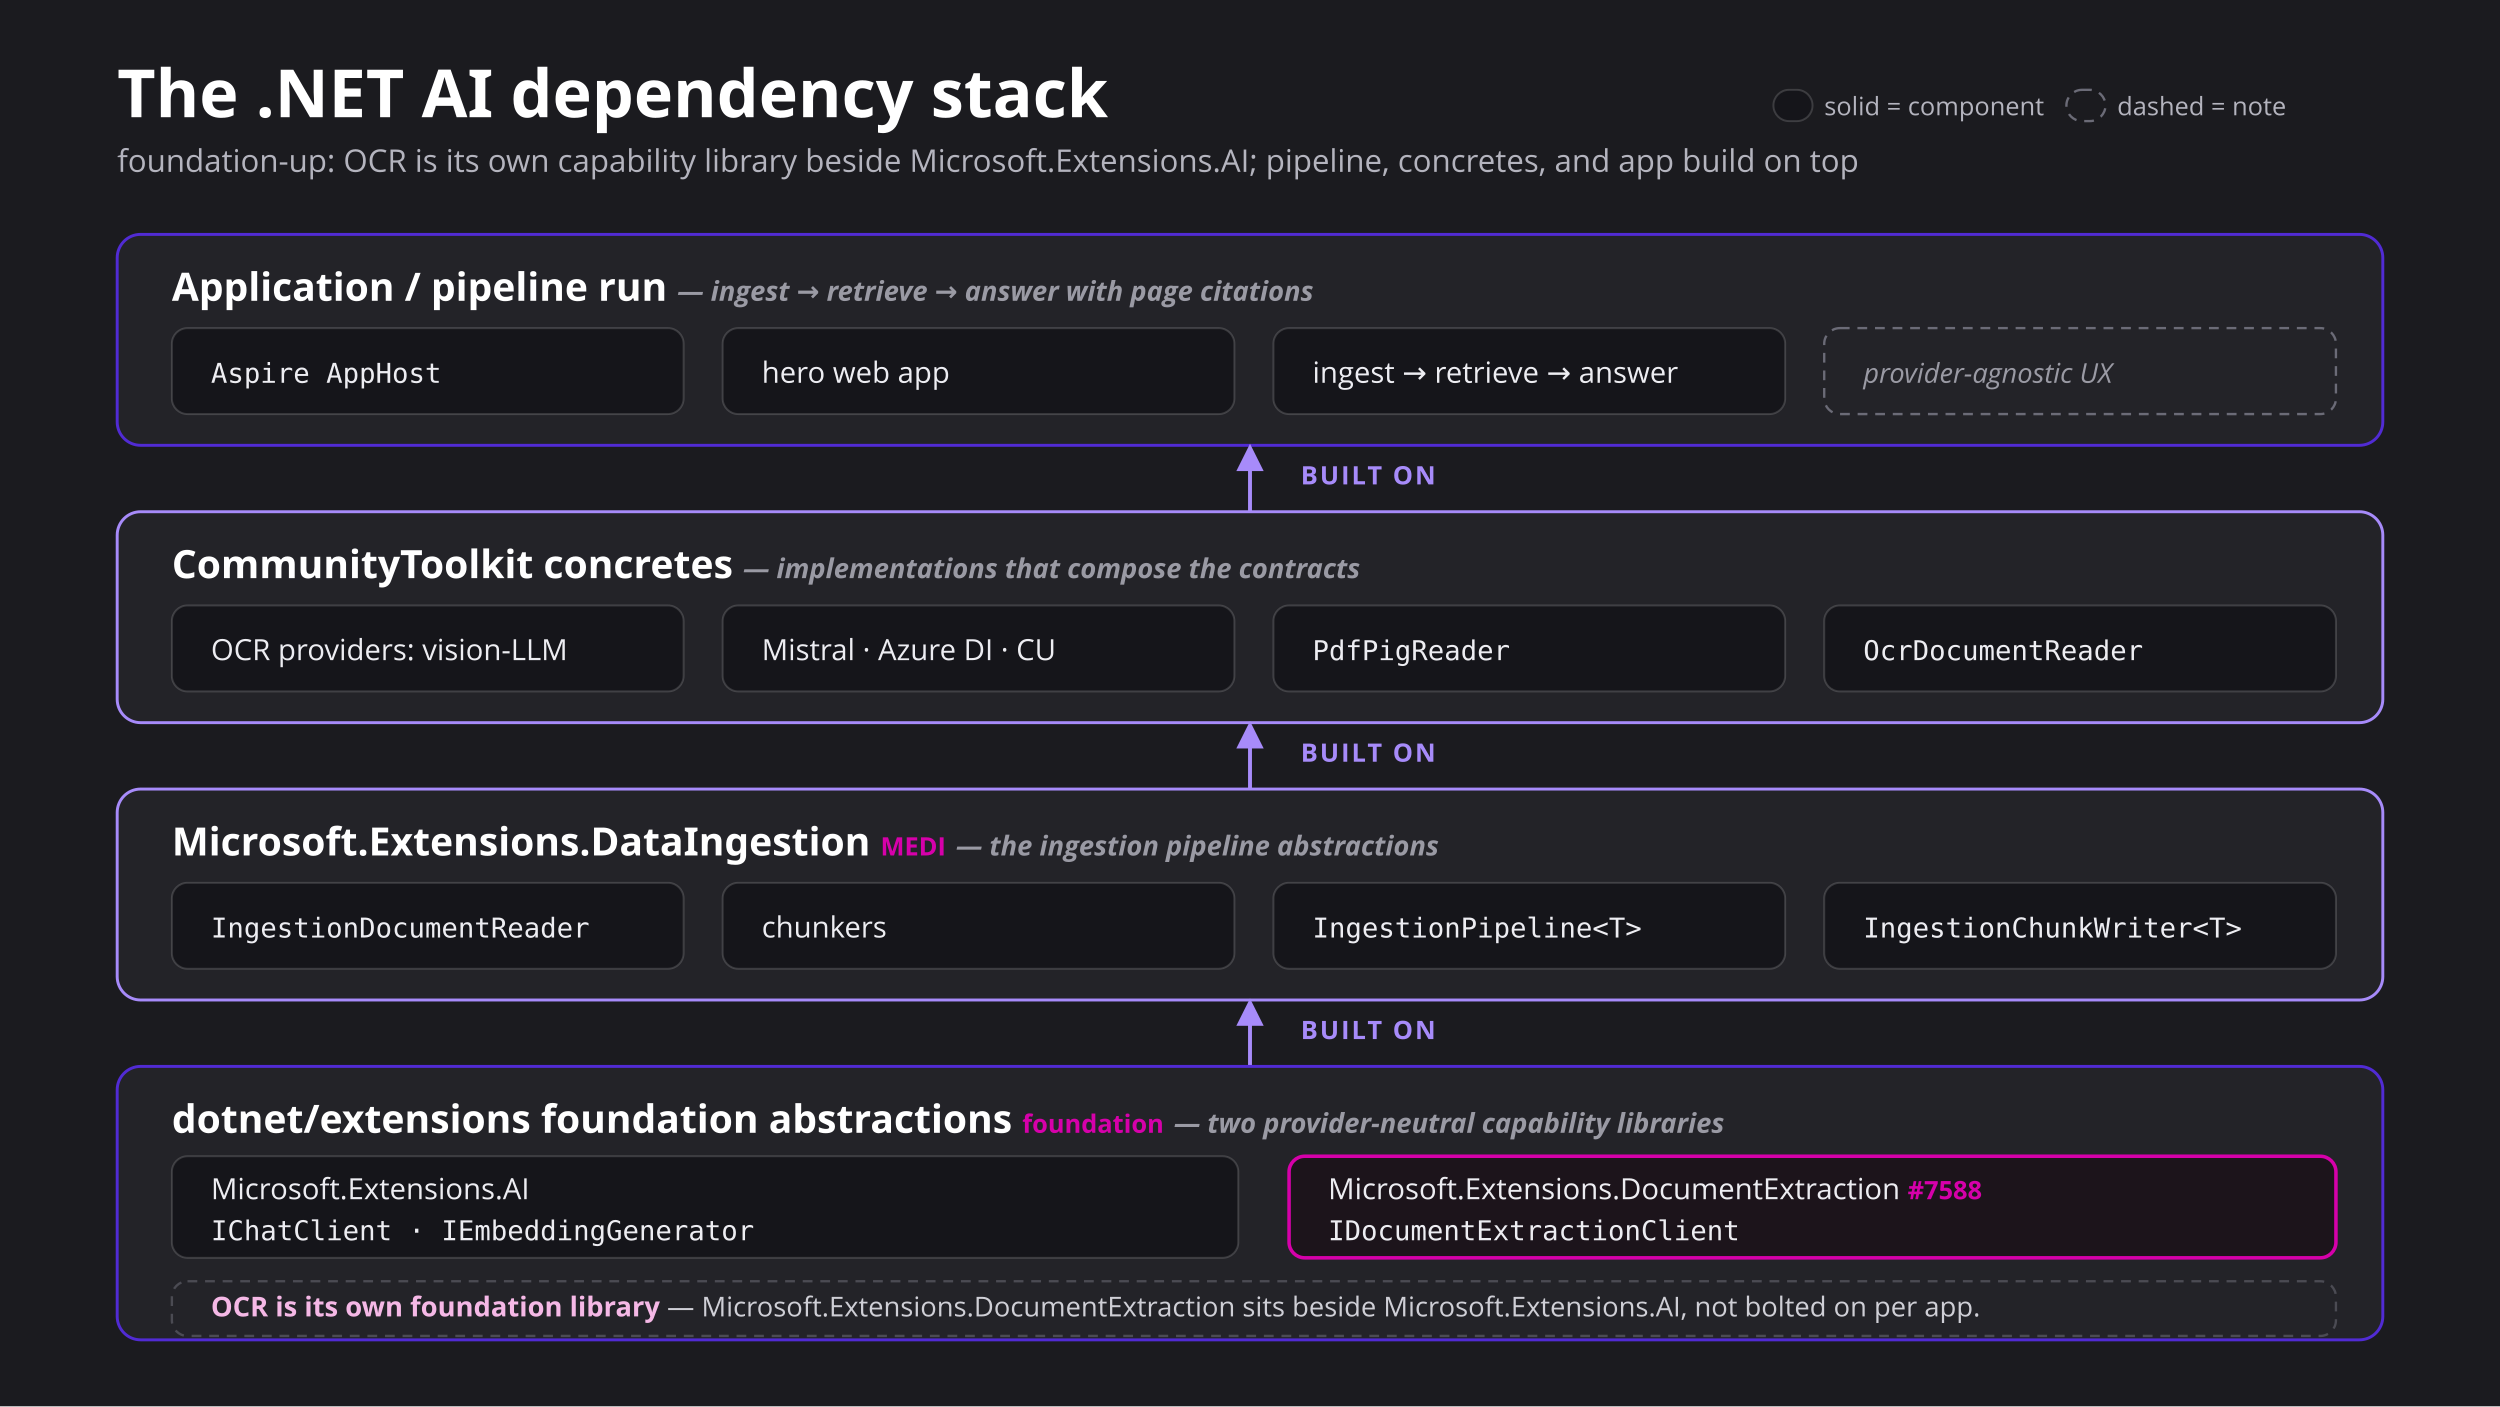
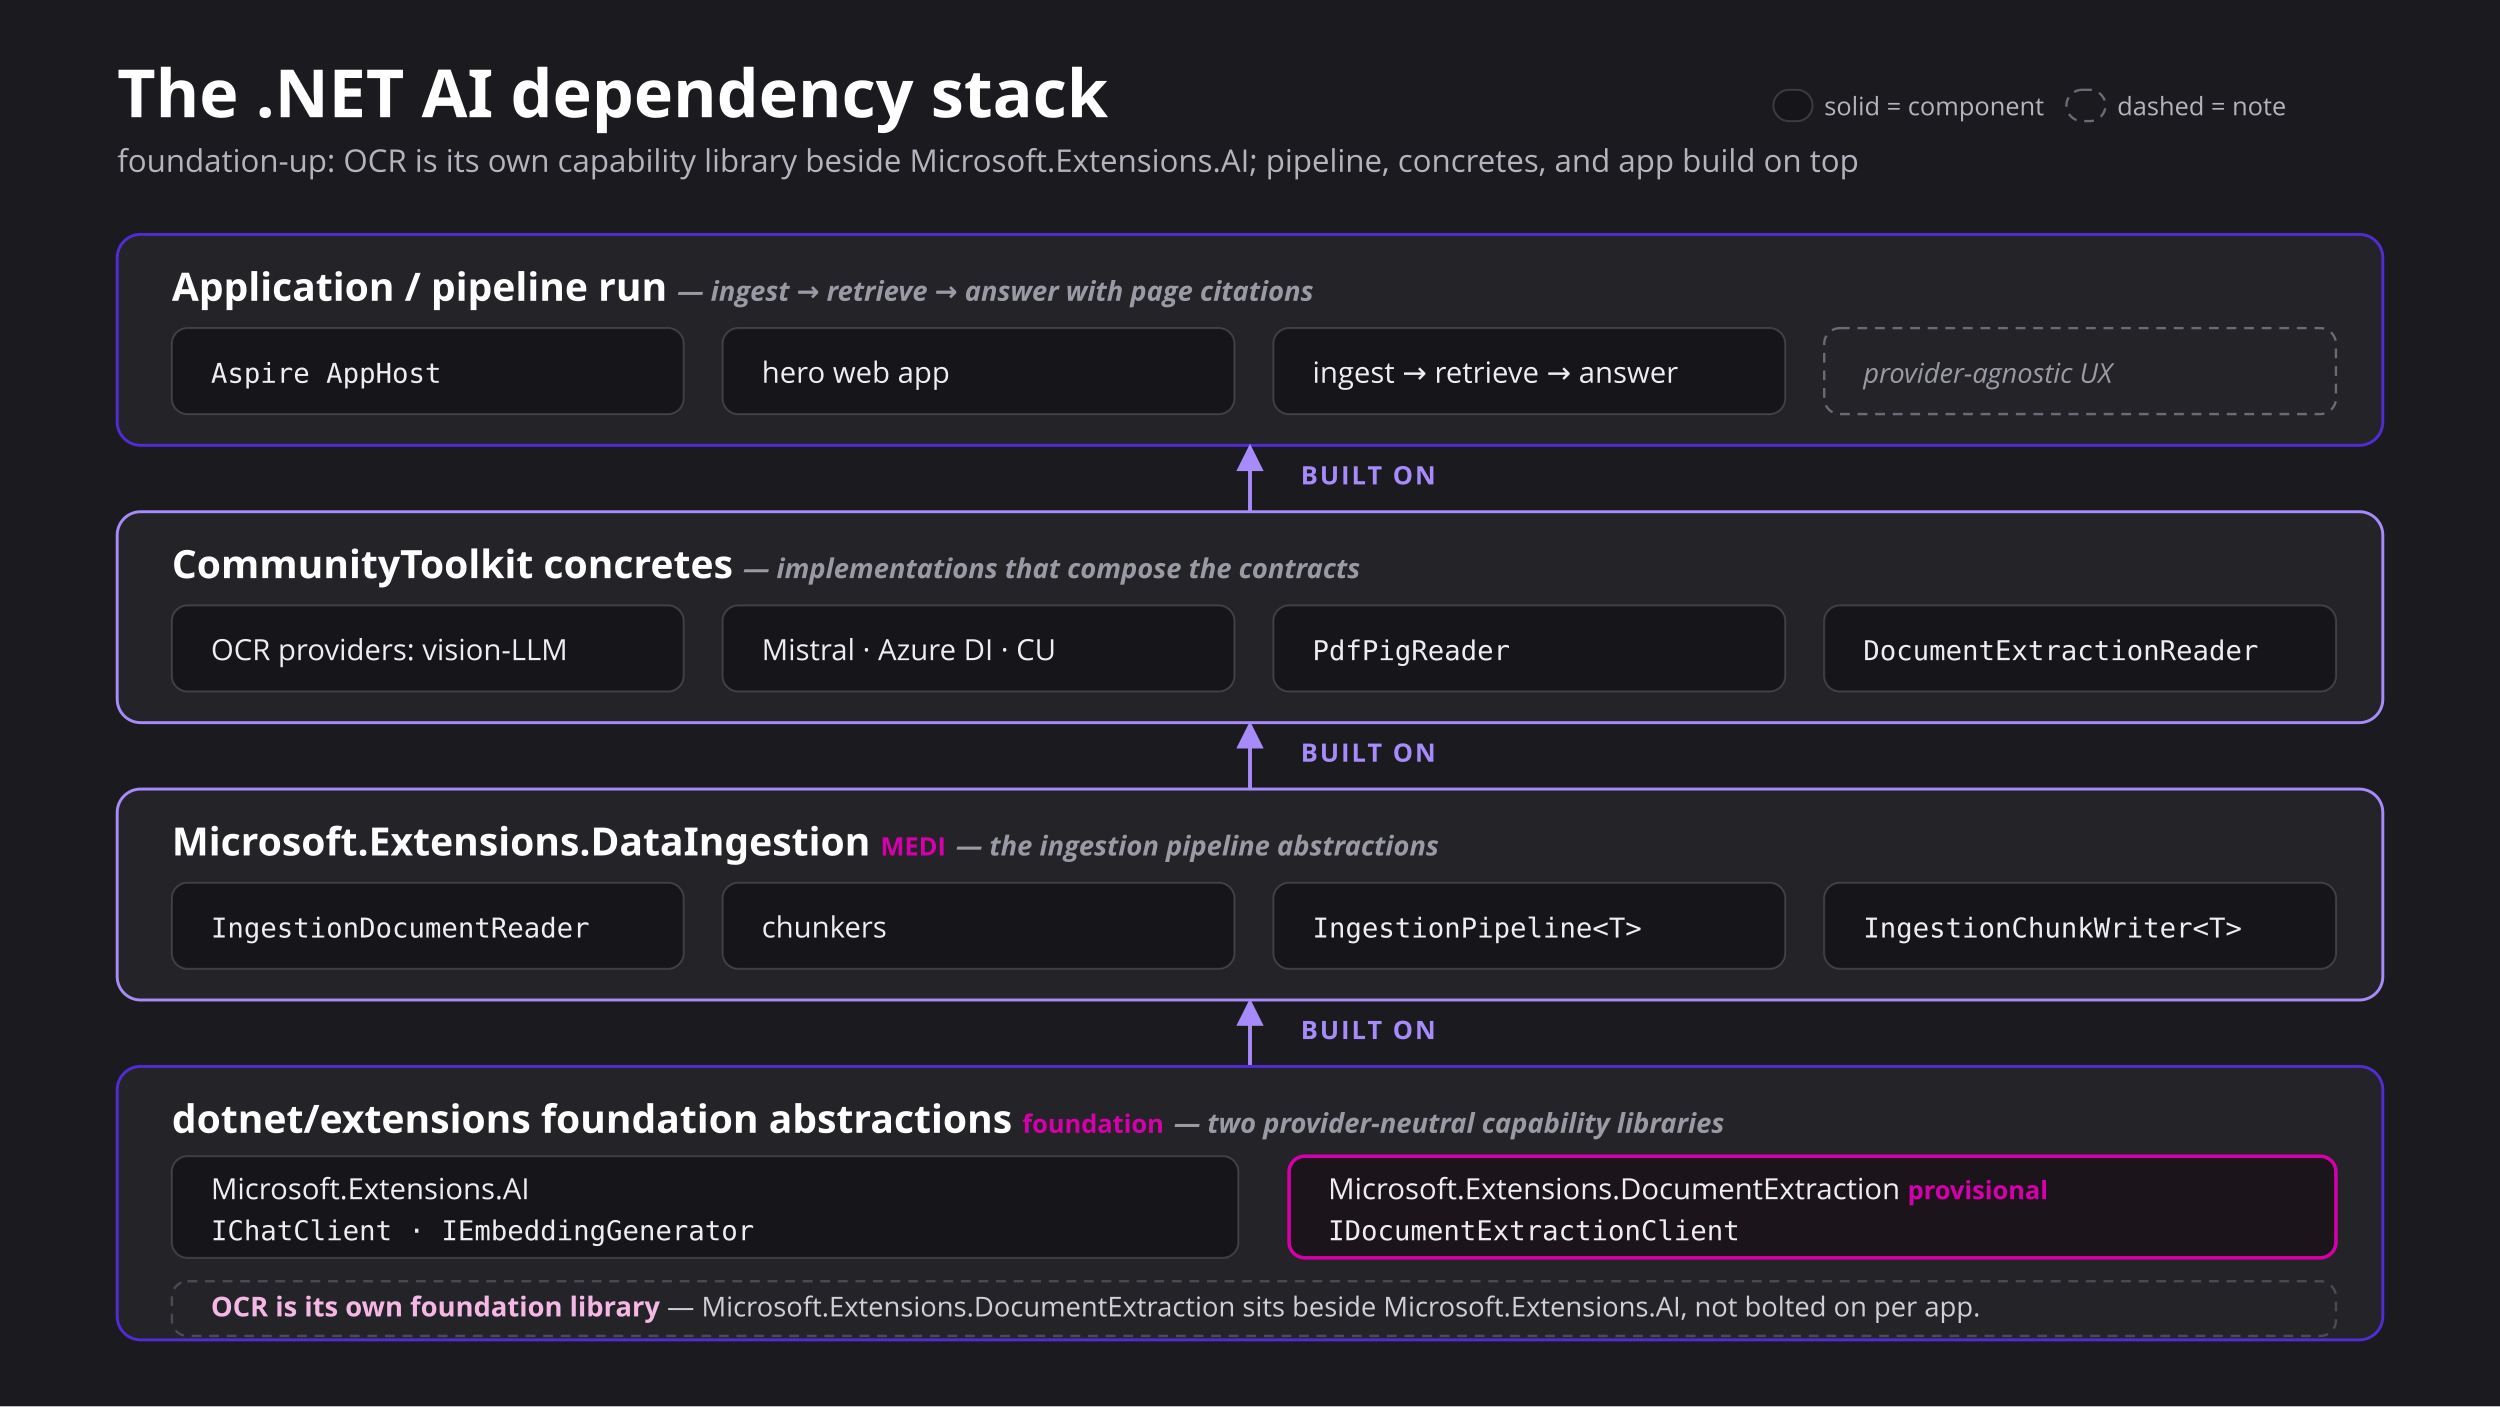
<svg xmlns="http://www.w3.org/2000/svg" viewBox="0 0 1280 720" font-family="'Space Grotesk','Segoe UI',system-ui,sans-serif">
  <defs>
    <marker id="arrowUp" viewBox="0 0 10 10" refX="8" refY="5" markerWidth="7" markerHeight="7" orient="auto-start-reverse">
      <path d="M0,0 L10,5 L0,10 z" fill="#a78bfa" />
    </marker>
    <style>
      .bg{fill:#1b1b1f}
      .title{fill:#ffffff;font-size:34px;font-weight:700}
      .sub{fill:#b4b4be;font-size:16px;font-family:'Open Sans',sans-serif}
      .layer{fill:#232328;stroke-width:1.5;rx:12}
      .lname{fill:#ffffff;font-size:20px;font-weight:700}
      .lsub{fill:#9a9aa4;font-size:14px;font-family:'Open Sans',sans-serif;font-style:italic}
      .comp{fill:#15151a;stroke:rgba(255,255,255,0.16);stroke-width:1;rx:8}
      .focus{fill:#1c141b;stroke:#d600aa;stroke-width:1.8;rx:8}
      .note{fill:none;stroke:#6b6b77;stroke-width:1.2;stroke-dasharray:5 4;rx:8}
      .clabel{fill:#ededf2;font-size:15px;font-family:'Open Sans',sans-serif}
      .nlabel{fill:#9a9aa4;font-size:14px;font-family:'Open Sans',sans-serif;font-style:italic}
      .mono{font-family:'Cascadia Code',Consolas,monospace;font-size:14px}
      .tag{fill:#d600aa;font-size:13px;font-weight:700;font-family:'Open Sans',sans-serif}
      .arrowText{fill:#a78bfa;font-size:13px;font-weight:700;font-family:'Open Sans',sans-serif;letter-spacing:.08em}
      .legend{fill:#b4b4be;font-size:13px;font-family:'Open Sans',sans-serif}
    </style>
  </defs>
  <rect class="bg" x="0" y="0" width="1280" height="720" />
  <text class="title" x="60" y="60">The .NET AI dependency stack</text>
  <text class="sub" x="60" y="88">foundation-up: OCR is its own capability library beside Microsoft.Extensions.AI; pipeline, concretes, and app build on top</text>
  <rect class="comp" x="908" y="46" width="20" height="16" rx="4" />
  <text class="legend" x="934" y="59">solid = component</text>
  <rect class="note" x="1058" y="46" width="20" height="16" rx="4" />
  <text class="legend" x="1084" y="59">dashed = note</text>
  <rect class="layer" x="60" y="120" width="1160" height="108" rx="12" stroke="#512bd4" />
  <text class="lname" x="88" y="154">Application / pipeline run <tspan class="lsub">— ingest → retrieve → answer with page citations</tspan>
  </text>
  <rect class="comp" x="88" y="168" width="262" height="44" />
  <text class="clabel mono" x="108" y="196">Aspire AppHost</text>
  <rect class="comp" x="370" y="168" width="262" height="44" />
  <text class="clabel" x="390" y="196">hero web app</text>
  <rect class="comp" x="652" y="168" width="262" height="44" />
  <text class="clabel" x="672" y="196">ingest → retrieve → answer</text>
  <rect class="note" x="934" y="168" width="262" height="44" />
  <text class="nlabel" x="954" y="196">provider-agnostic UX</text>
  <line x1="640" y1="262" x2="640" y2="230" stroke="#a78bfa" stroke-width="2" marker-end="url(#arrowUp)" />
  <text class="arrowText" x="666" y="248">BUILT ON</text>
  <rect class="layer" x="60" y="262" width="1160" height="108" rx="12" stroke="#a78bfa" />
  <text class="lname" x="88" y="296">CommunityToolkit concretes <tspan class="lsub">— implementations that compose the contracts</tspan>
  </text>
  <rect class="comp" x="88" y="310" width="262" height="44" />
  <text class="clabel" x="108" y="338">OCR providers: vision-LLM</text>
  <rect class="comp" x="370" y="310" width="262" height="44" />
  <text class="clabel" x="390" y="338">Mistral · Azure DI · CU</text>
  <rect class="comp" x="652" y="310" width="262" height="44" />
  <text class="clabel mono" x="672" y="338">PdfPigReader</text>
  <rect class="comp" x="934" y="310" width="262" height="44" />
-   <text class="clabel mono" x="954" y="338">OcrDocumentReader</text>
+   <text class="clabel mono" x="954" y="338">DocumentExtractionReader</text>
  <line x1="640" y1="404" x2="640" y2="372" stroke="#a78bfa" stroke-width="2" marker-end="url(#arrowUp)" />
  <text class="arrowText" x="666" y="390">BUILT ON</text>
  <rect class="layer" x="60" y="404" width="1160" height="108" rx="12" stroke="#a78bfa" />
  <text class="lname" x="88" y="438">Microsoft.Extensions.DataIngestion <tspan class="tag">MEDI</tspan>
    <tspan class="lsub">— the ingestion pipeline abstractions</tspan>
  </text>
  <rect class="comp" x="88" y="452" width="262" height="44" />
  <text class="clabel mono" x="108" y="480">IngestionDocumentReader</text>
  <rect class="comp" x="370" y="452" width="262" height="44" />
  <text class="clabel" x="390" y="480">chunkers</text>
  <rect class="comp" x="652" y="452" width="262" height="44" />
  <text class="clabel mono" x="672" y="480">IngestionPipeline&lt;T&gt;</text>
  <rect class="comp" x="934" y="452" width="262" height="44" />
  <text class="clabel mono" x="954" y="480">IngestionChunkWriter&lt;T&gt;</text>
  <line x1="640" y1="546" x2="640" y2="514" stroke="#a78bfa" stroke-width="2" marker-end="url(#arrowUp)" />
  <text class="arrowText" x="666" y="532">BUILT ON</text>
  <rect class="layer" x="60" y="546" width="1160" height="140" rx="12" stroke="#512bd4" />
  <text class="lname" x="88" y="580">dotnet/extensions foundation abstractions <tspan class="tag">foundation</tspan>
    <tspan class="lsub">— two provider-neutral capability libraries</tspan>
  </text>
  <rect class="comp" x="88" y="592" width="546" height="52" />
  <text class="clabel" x="108" y="614">Microsoft.Extensions.AI</text>
  <text class="clabel mono" x="108" y="635" fill="#9a9aa4">IChatClient · IEmbeddingGenerator</text>
  <rect class="focus" x="660" y="592" width="536" height="52" />
-   <text class="clabel" x="680" y="614" fill="#f5b8e6">Microsoft.Extensions.DocumentExtraction <tspan class="tag">#7588</tspan>
+   <text class="clabel" x="680" y="614" fill="#f5b8e6">Microsoft.Extensions.DocumentExtraction <tspan class="tag">provisional</tspan>
  </text>
  <text class="clabel mono" x="680" y="635" fill="#f5b8e6">IDocumentExtractionClient</text>
  <rect class="note" x="88" y="656" width="1108" height="28" stroke="#d600aa" stroke-opacity="0.55" />
  <text x="108" y="674" font-size="14" font-family="'Open Sans',sans-serif" fill="#f5b8e6">
    <tspan font-weight="700">OCR is its own foundation library</tspan>
    <tspan fill="#cfcfd6">— Microsoft.Extensions.DocumentExtraction sits beside Microsoft.Extensions.AI, not bolted on per app.</tspan>
  </text>
</svg>
